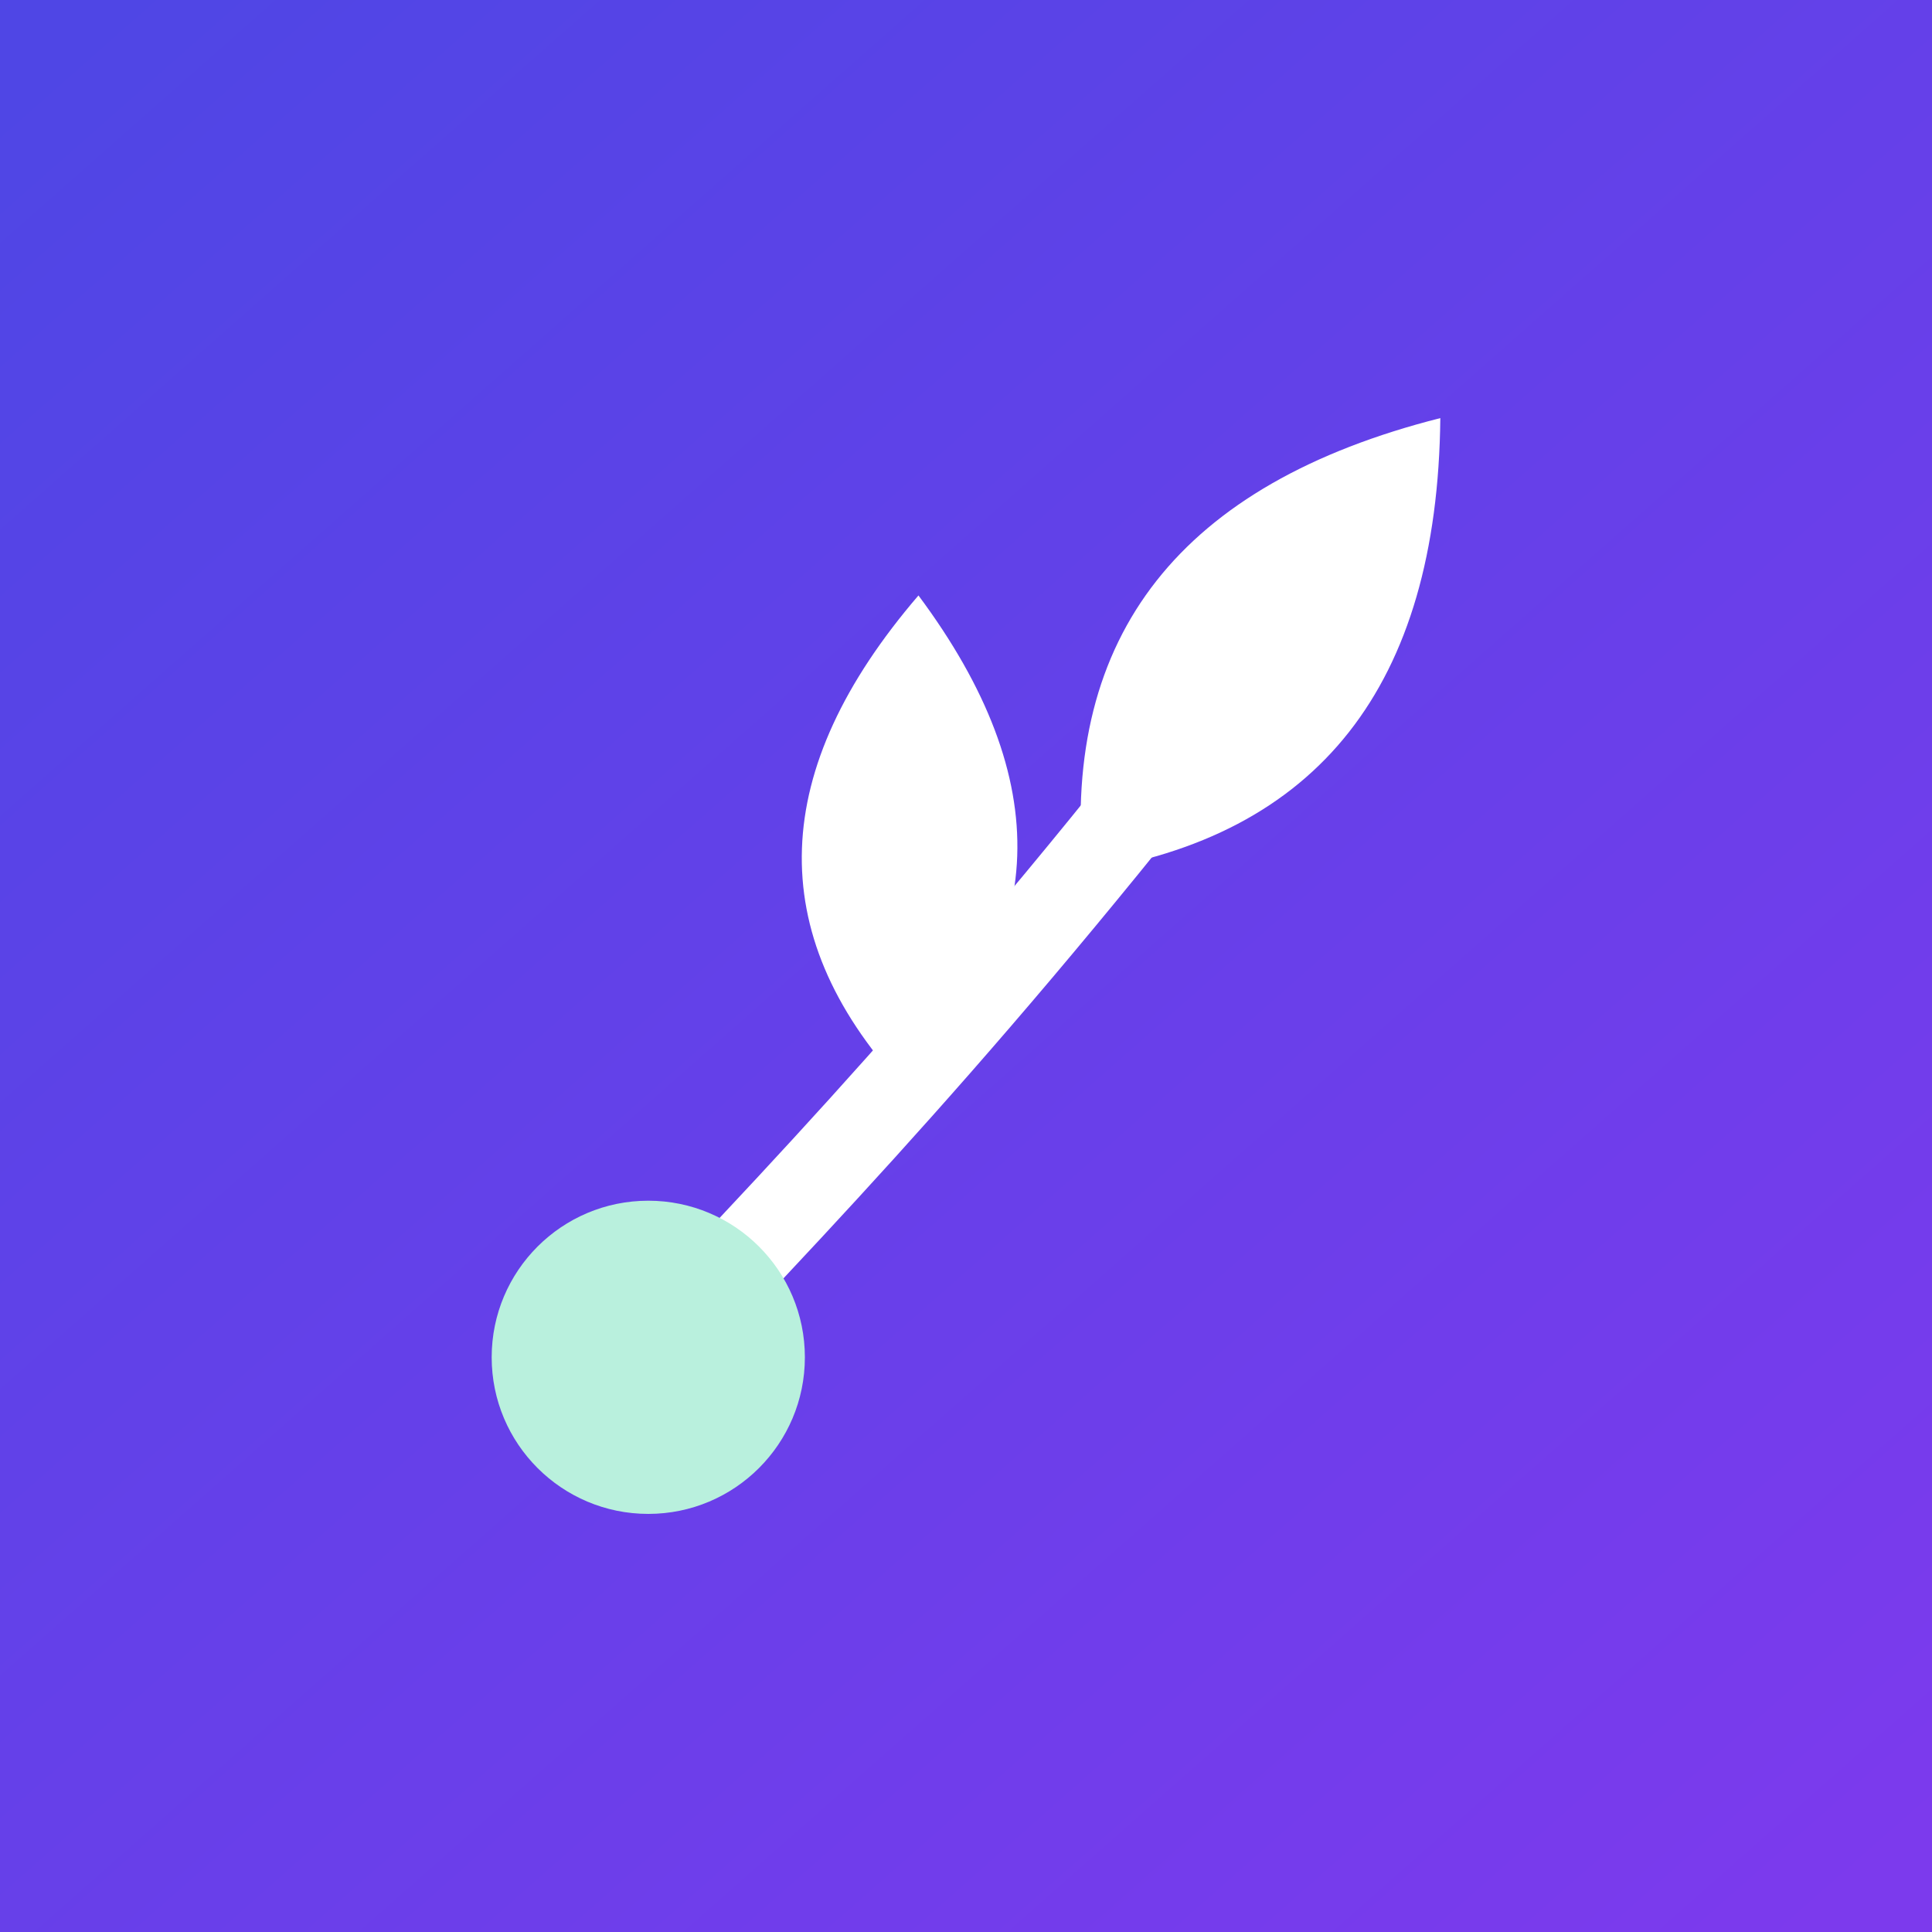
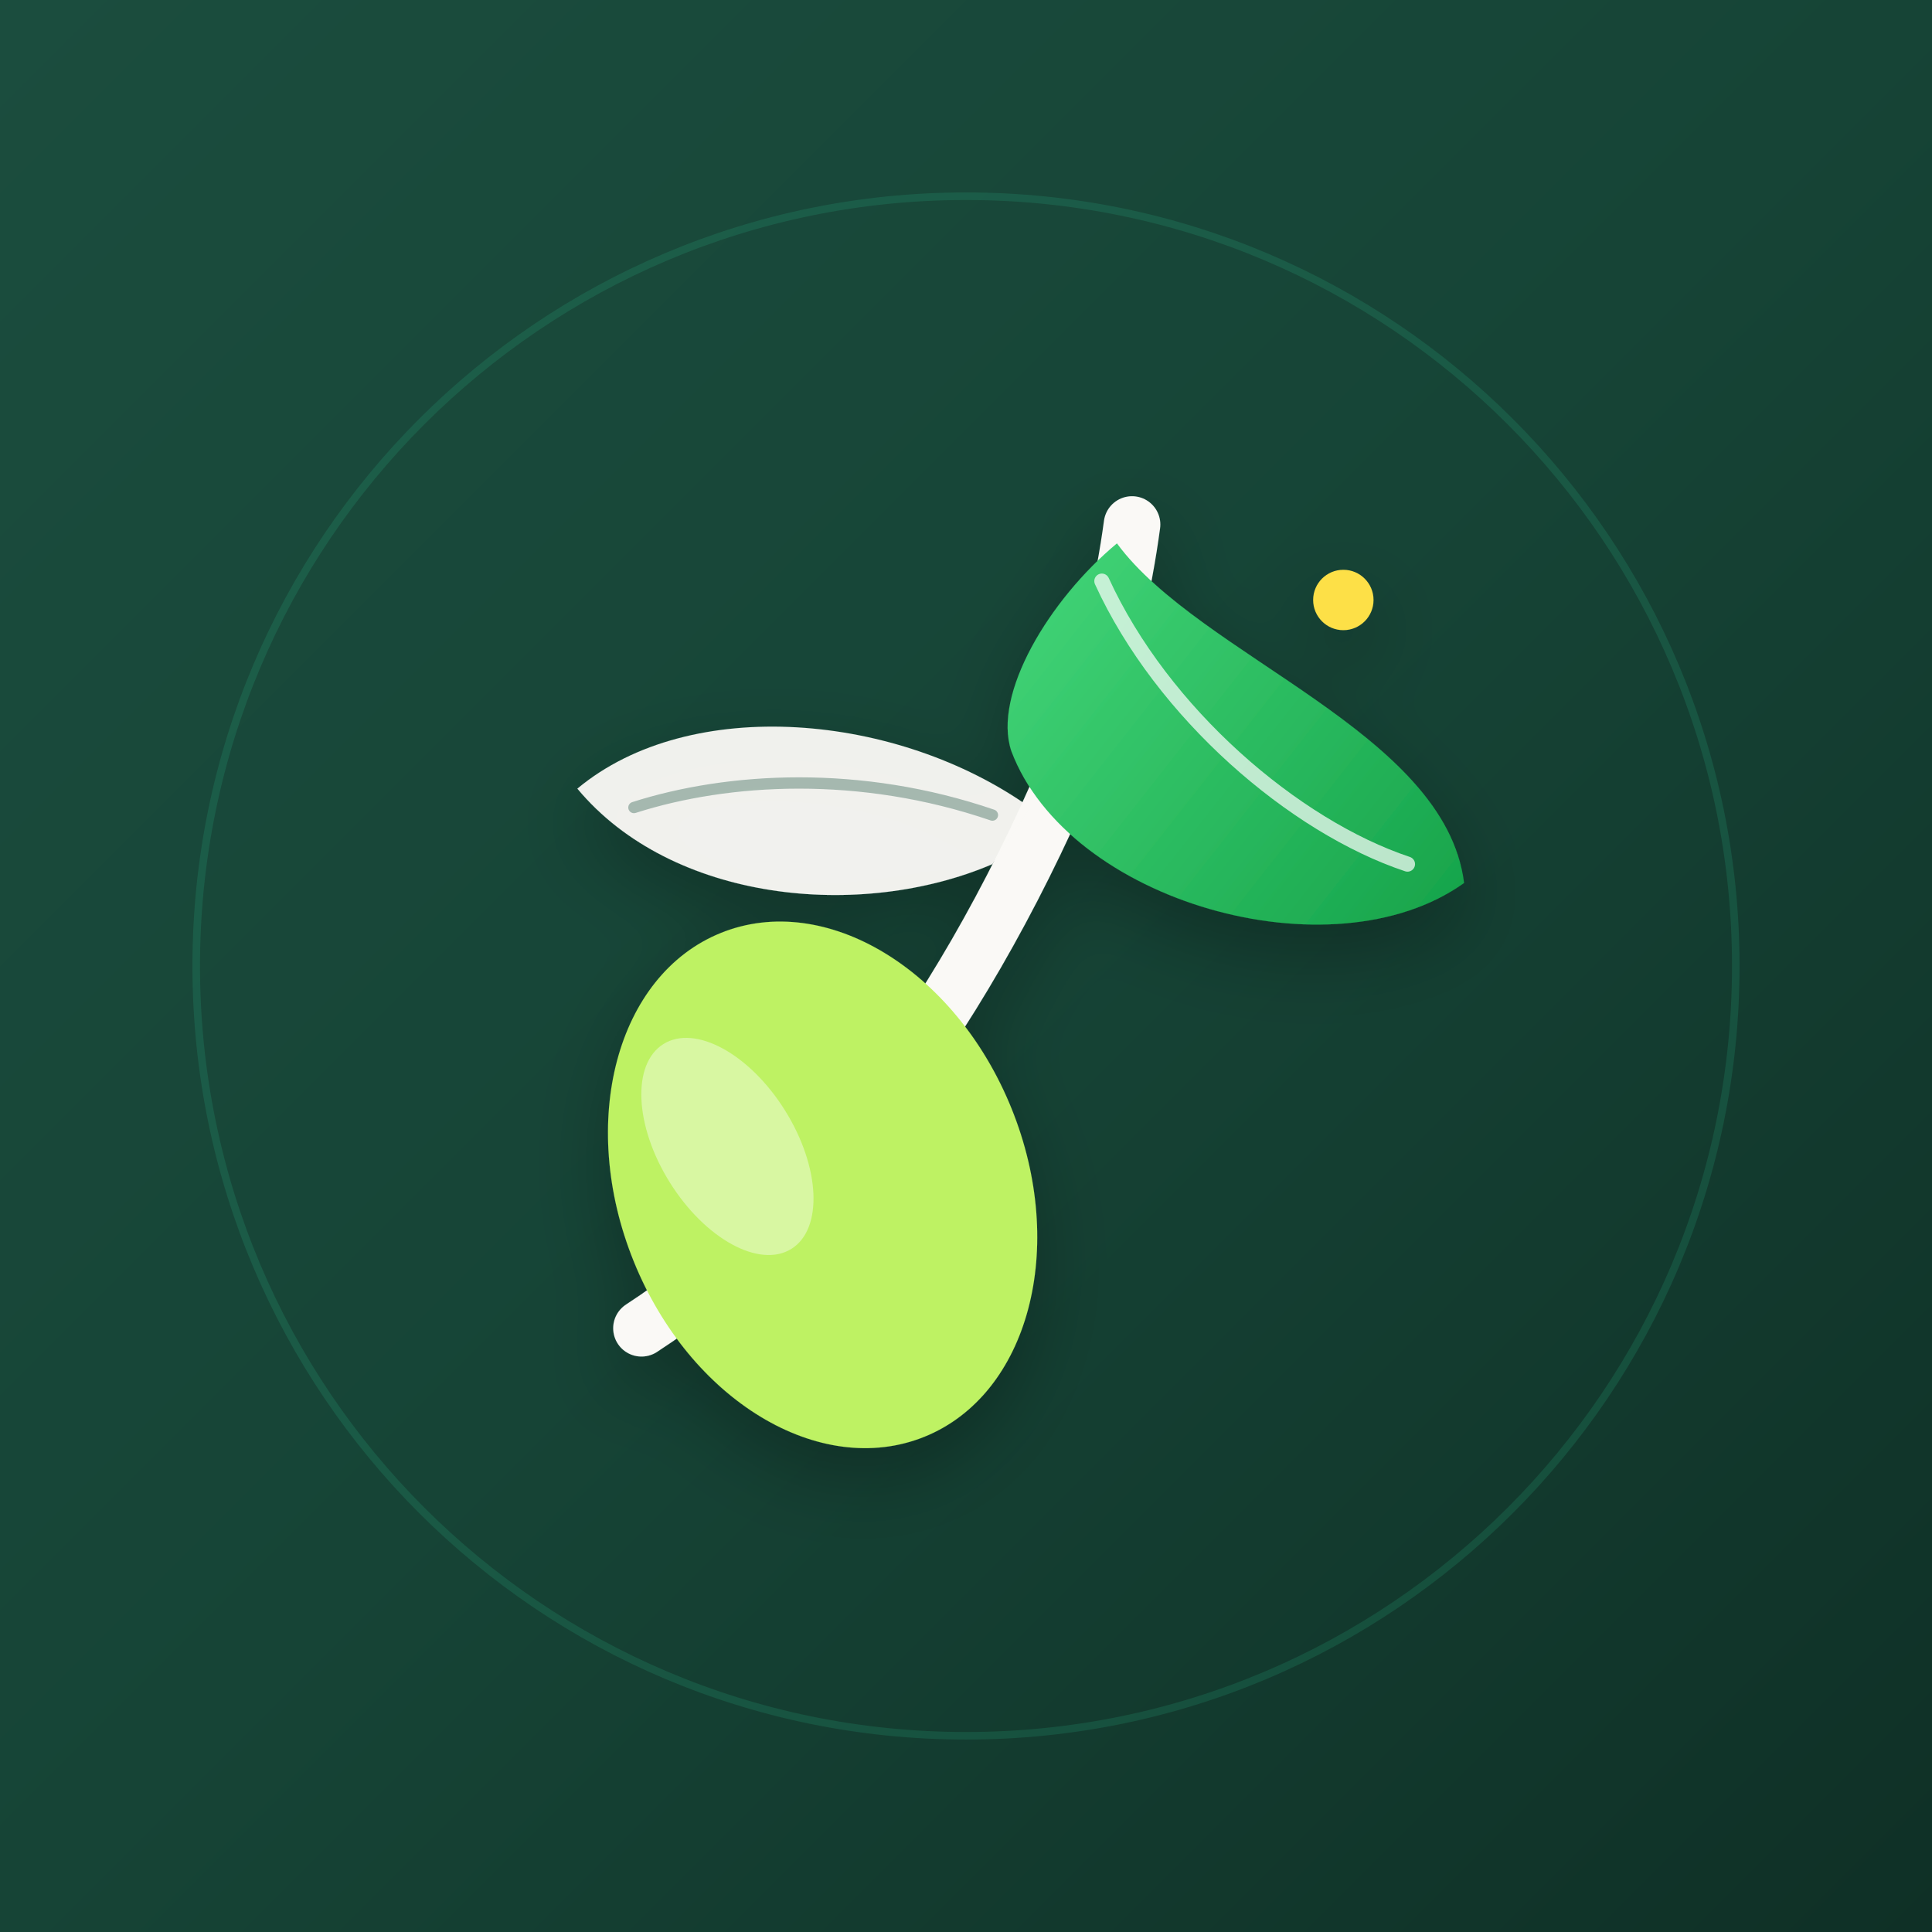
<svg xmlns="http://www.w3.org/2000/svg" viewBox="0 0 512 512">
  <defs>
-     <linearGradient id="g" x1="30" y1="0" x2="482" y2="512" gradientUnits="userSpaceOnUse">
-       <stop offset="0" stop-color="#4F46E5" />
-       <stop offset="1" stop-color="#7C3AED" />
+     <linearGradient id="bgGrad" x1="0" y1="0" x2="512" y2="512" gradientUnits="userSpaceOnUse">
+       <stop offset="0%" stop-color="#1B4D3E" />
+       <stop offset="50%" stop-color="#164436" />
+       <stop offset="100%" stop-color="#0F3026" />
    </linearGradient>
+     <linearGradient id="leafGrad" x1="240" y1="130" x2="380" y2="240" gradientUnits="userSpaceOnUse">
+       <stop offset="0%" stop-color="#4ADE80" />
+       <stop offset="100%" stop-color="#16A34A" />
+     </linearGradient>
+     <linearGradient id="oliveGrad" x1="180" y1="230" x2="280" y2="360" gradientUnits="userSpaceOnUse">
+       <stop offset="0%" stop-color="#BEF264" />
+       <stop offset="55%" stop-color="#84CC16" />
+       <stop offset="100%" stop-color="#65A30D" />
+     </linearGradient>
+     <filter id="shadow" x="-10%" y="-10%" width="130%" height="130%">
+       <feDropShadow dx="0" dy="8" stdDeviation="10" flood-color="#000000" flood-opacity="0.25" />
+     </filter>
  </defs>
-   <rect x="0" y="0" width="512" height="512" fill="url(#g)" />
-   <path d="M171.8 359.7 C221.1 307.8, 270.4 255.9, 343.1 159.9" stroke="#FFFFFF" stroke-width="23.3" stroke-linecap="round" fill="none" />
-   <path d="M238.9 287.4 Q298 231.1 243.4 157.8 Q183.9 227.1 238.9 287.4 Z" fill="#FFFFFF" />
-   <path d="M287 231.1 Q380.6 217.1 381.7 110.8 Q278.6 136.9 287 231.1 Z" fill="#FFFFFF" />
-   <circle cx="171.8" cy="359.7" r="41.5" fill="#B9F0DD" />
+   <rect x="0" y="0" width="512" height="512" fill="url(#bgGrad)" />
+   <circle cx="256" cy="256" r="204" fill="none" stroke="#34D399" stroke-width="2" stroke-opacity="0.15" />
+   <g filter="url(#shadow)" transform="translate(8, 4)">
+     <path d="M162 348 C 205 320, 245 270, 275 200 C 285 175, 290 150, 292 135" fill="none" stroke="#FAF9F6" stroke-width="15" stroke-linecap="round" stroke-linejoin="round" />
+     <path d="M225 285 C 205 285, 185 295, 175 315" fill="none" stroke="#FAF9F6" stroke-width="11" stroke-linecap="round" />
+     <path d="M288 140 C 310 170, 375 190, 380 230 C 345 255, 275 235, 260 195 C 255 180, 270 155, 288 140 Z" fill="url(#leafGrad)" />
+     <path d="M284 150 C 300 185, 335 215, 365 225" fill="none" stroke="#FFFFFF" stroke-width="4" stroke-linecap="round" stroke-opacity="0.7" />
+     <path d="M265 210 C 230 185, 175 180, 145 205 C 170 235, 220 240, 255 225 Z" fill="#FAF9F6" fill-opacity="0.95" />
+     <path d="M255 212 C 220 200, 185 202, 160 210" fill="none" stroke="#1B4D3E" stroke-width="3" stroke-linecap="round" stroke-opacity="0.35" />
+     <g transform="translate(210, 310) rotate(-22)">
+       <ellipse cx="0" cy="0" rx="54" ry="72" fill="url(#oliveGrad)" />
+       <ellipse cx="-16" cy="-22" rx="18" ry="32" fill="#FFFFFF" fill-opacity="0.4" transform="rotate(-10)" />
+     </g>
+     <circle cx="348" cy="155" r="8" fill="#FDE047" />
+   </g>
</svg>
